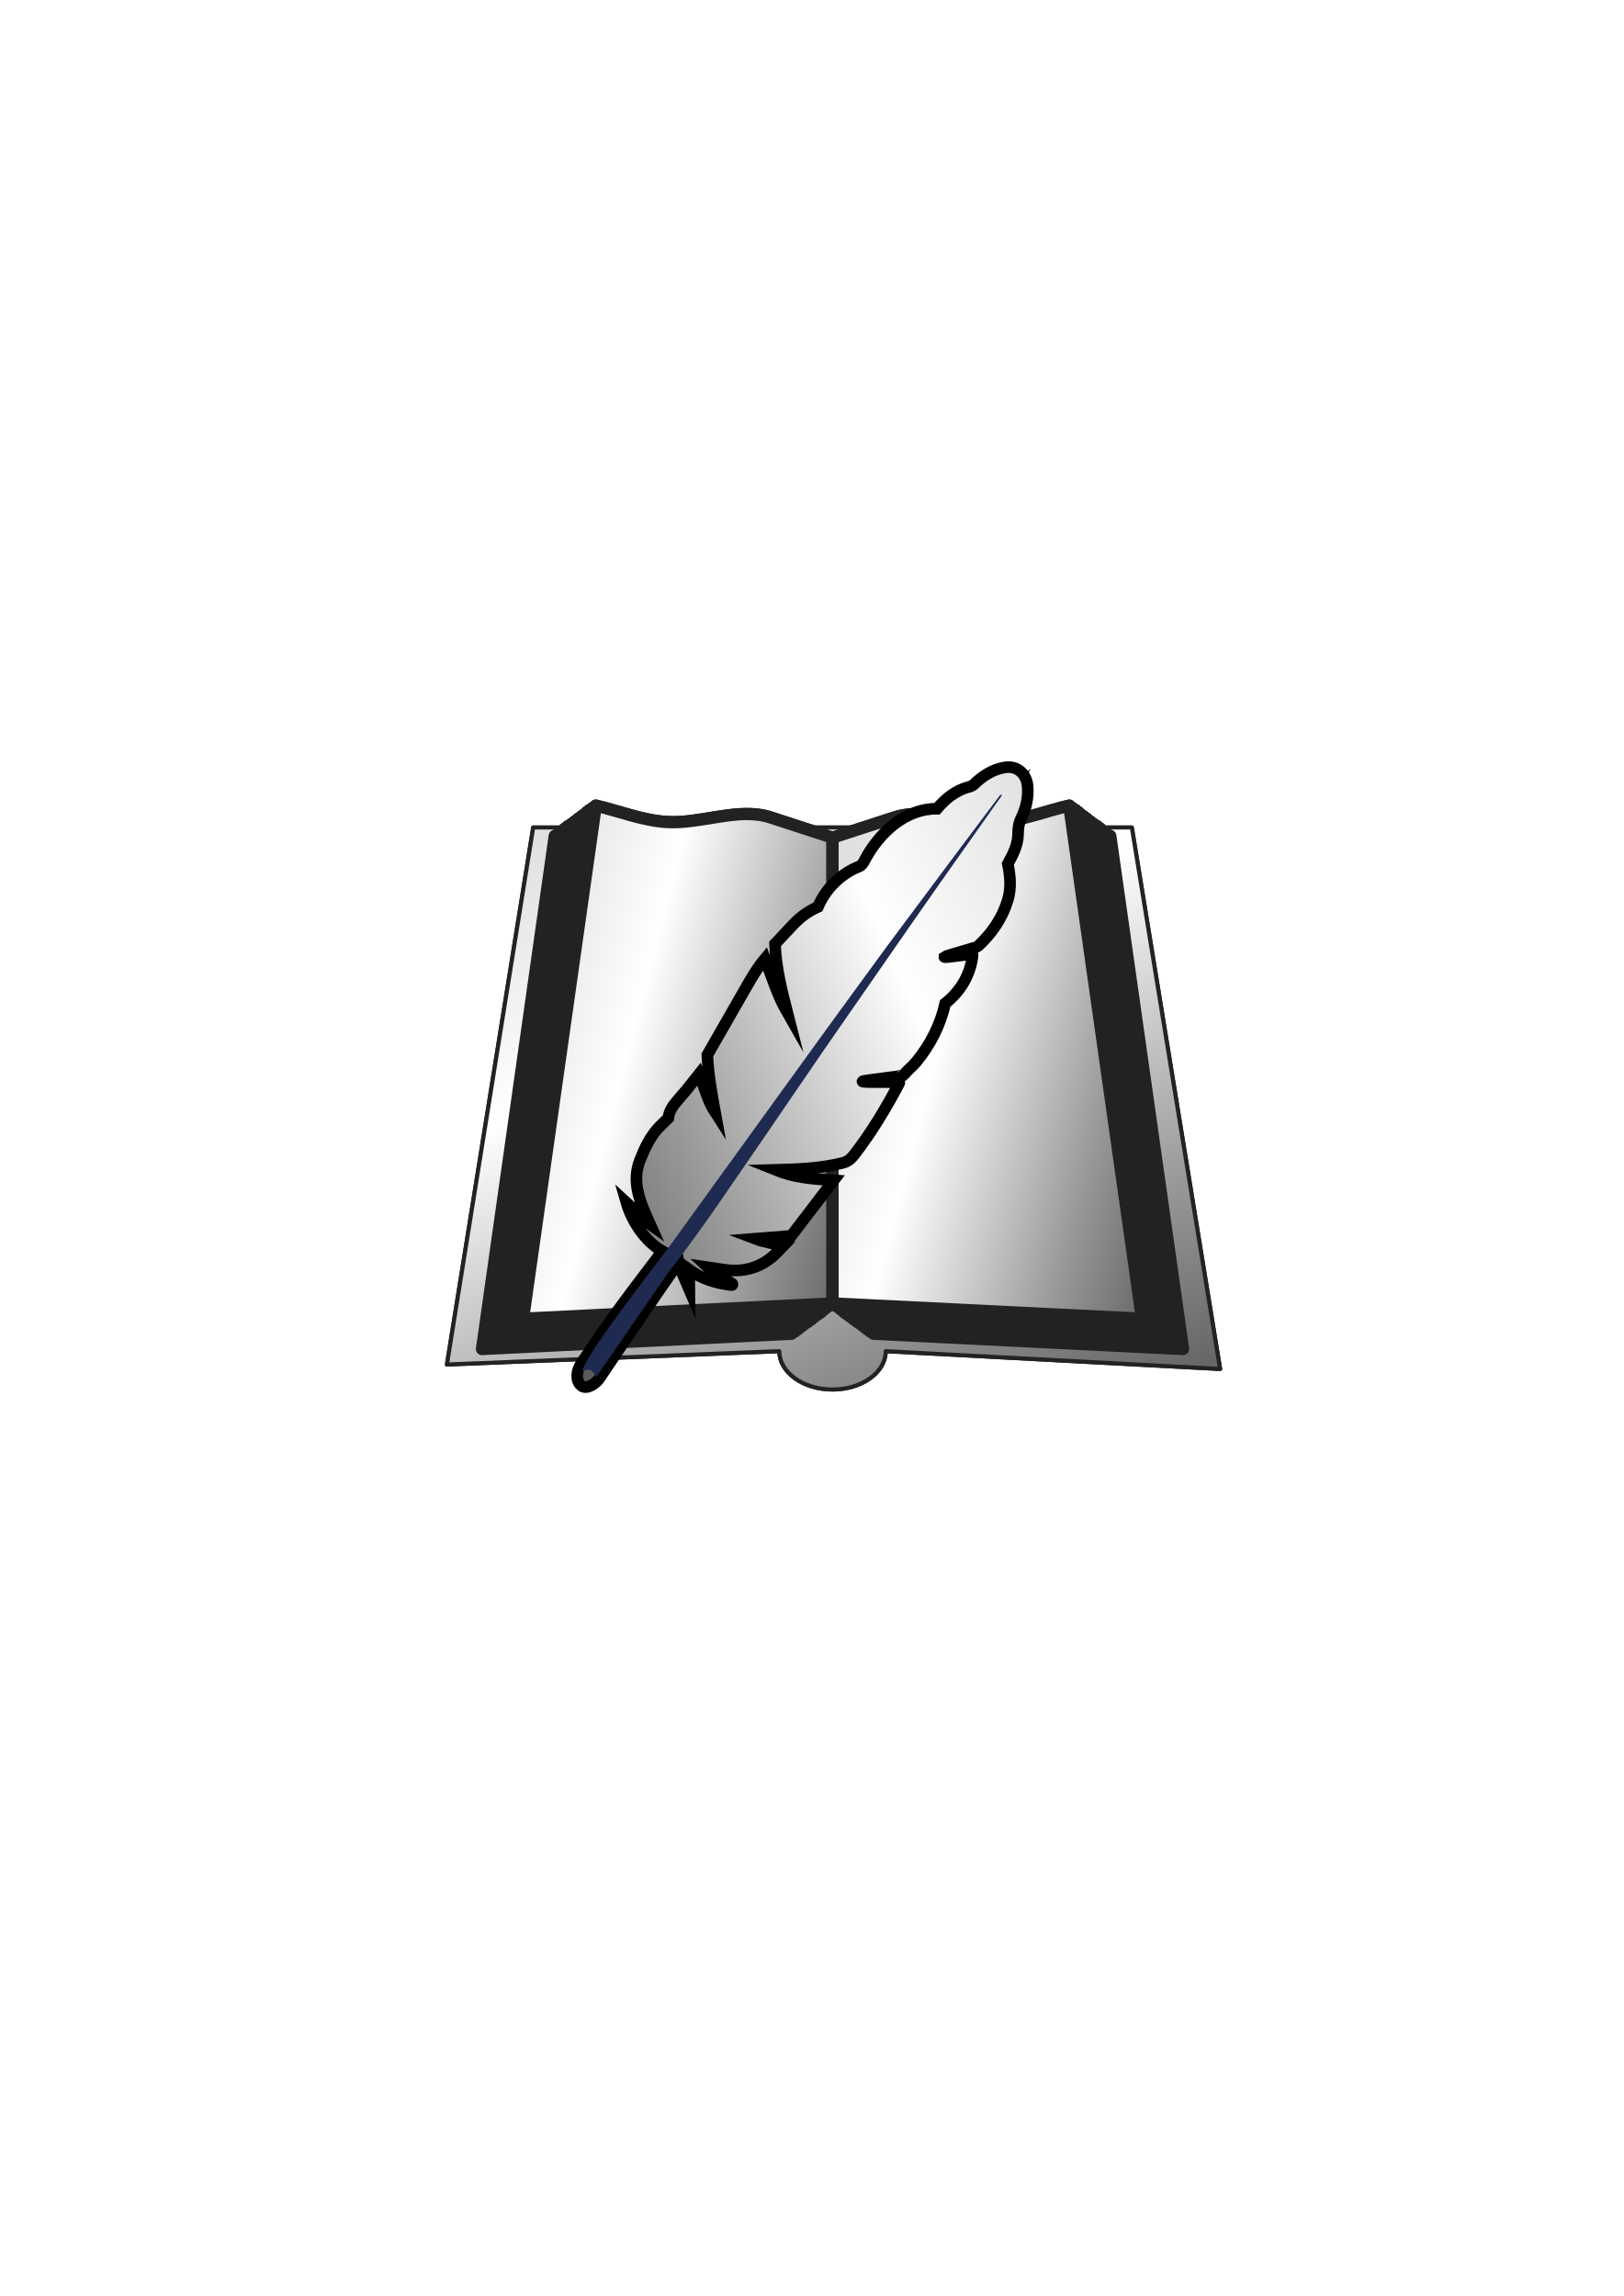
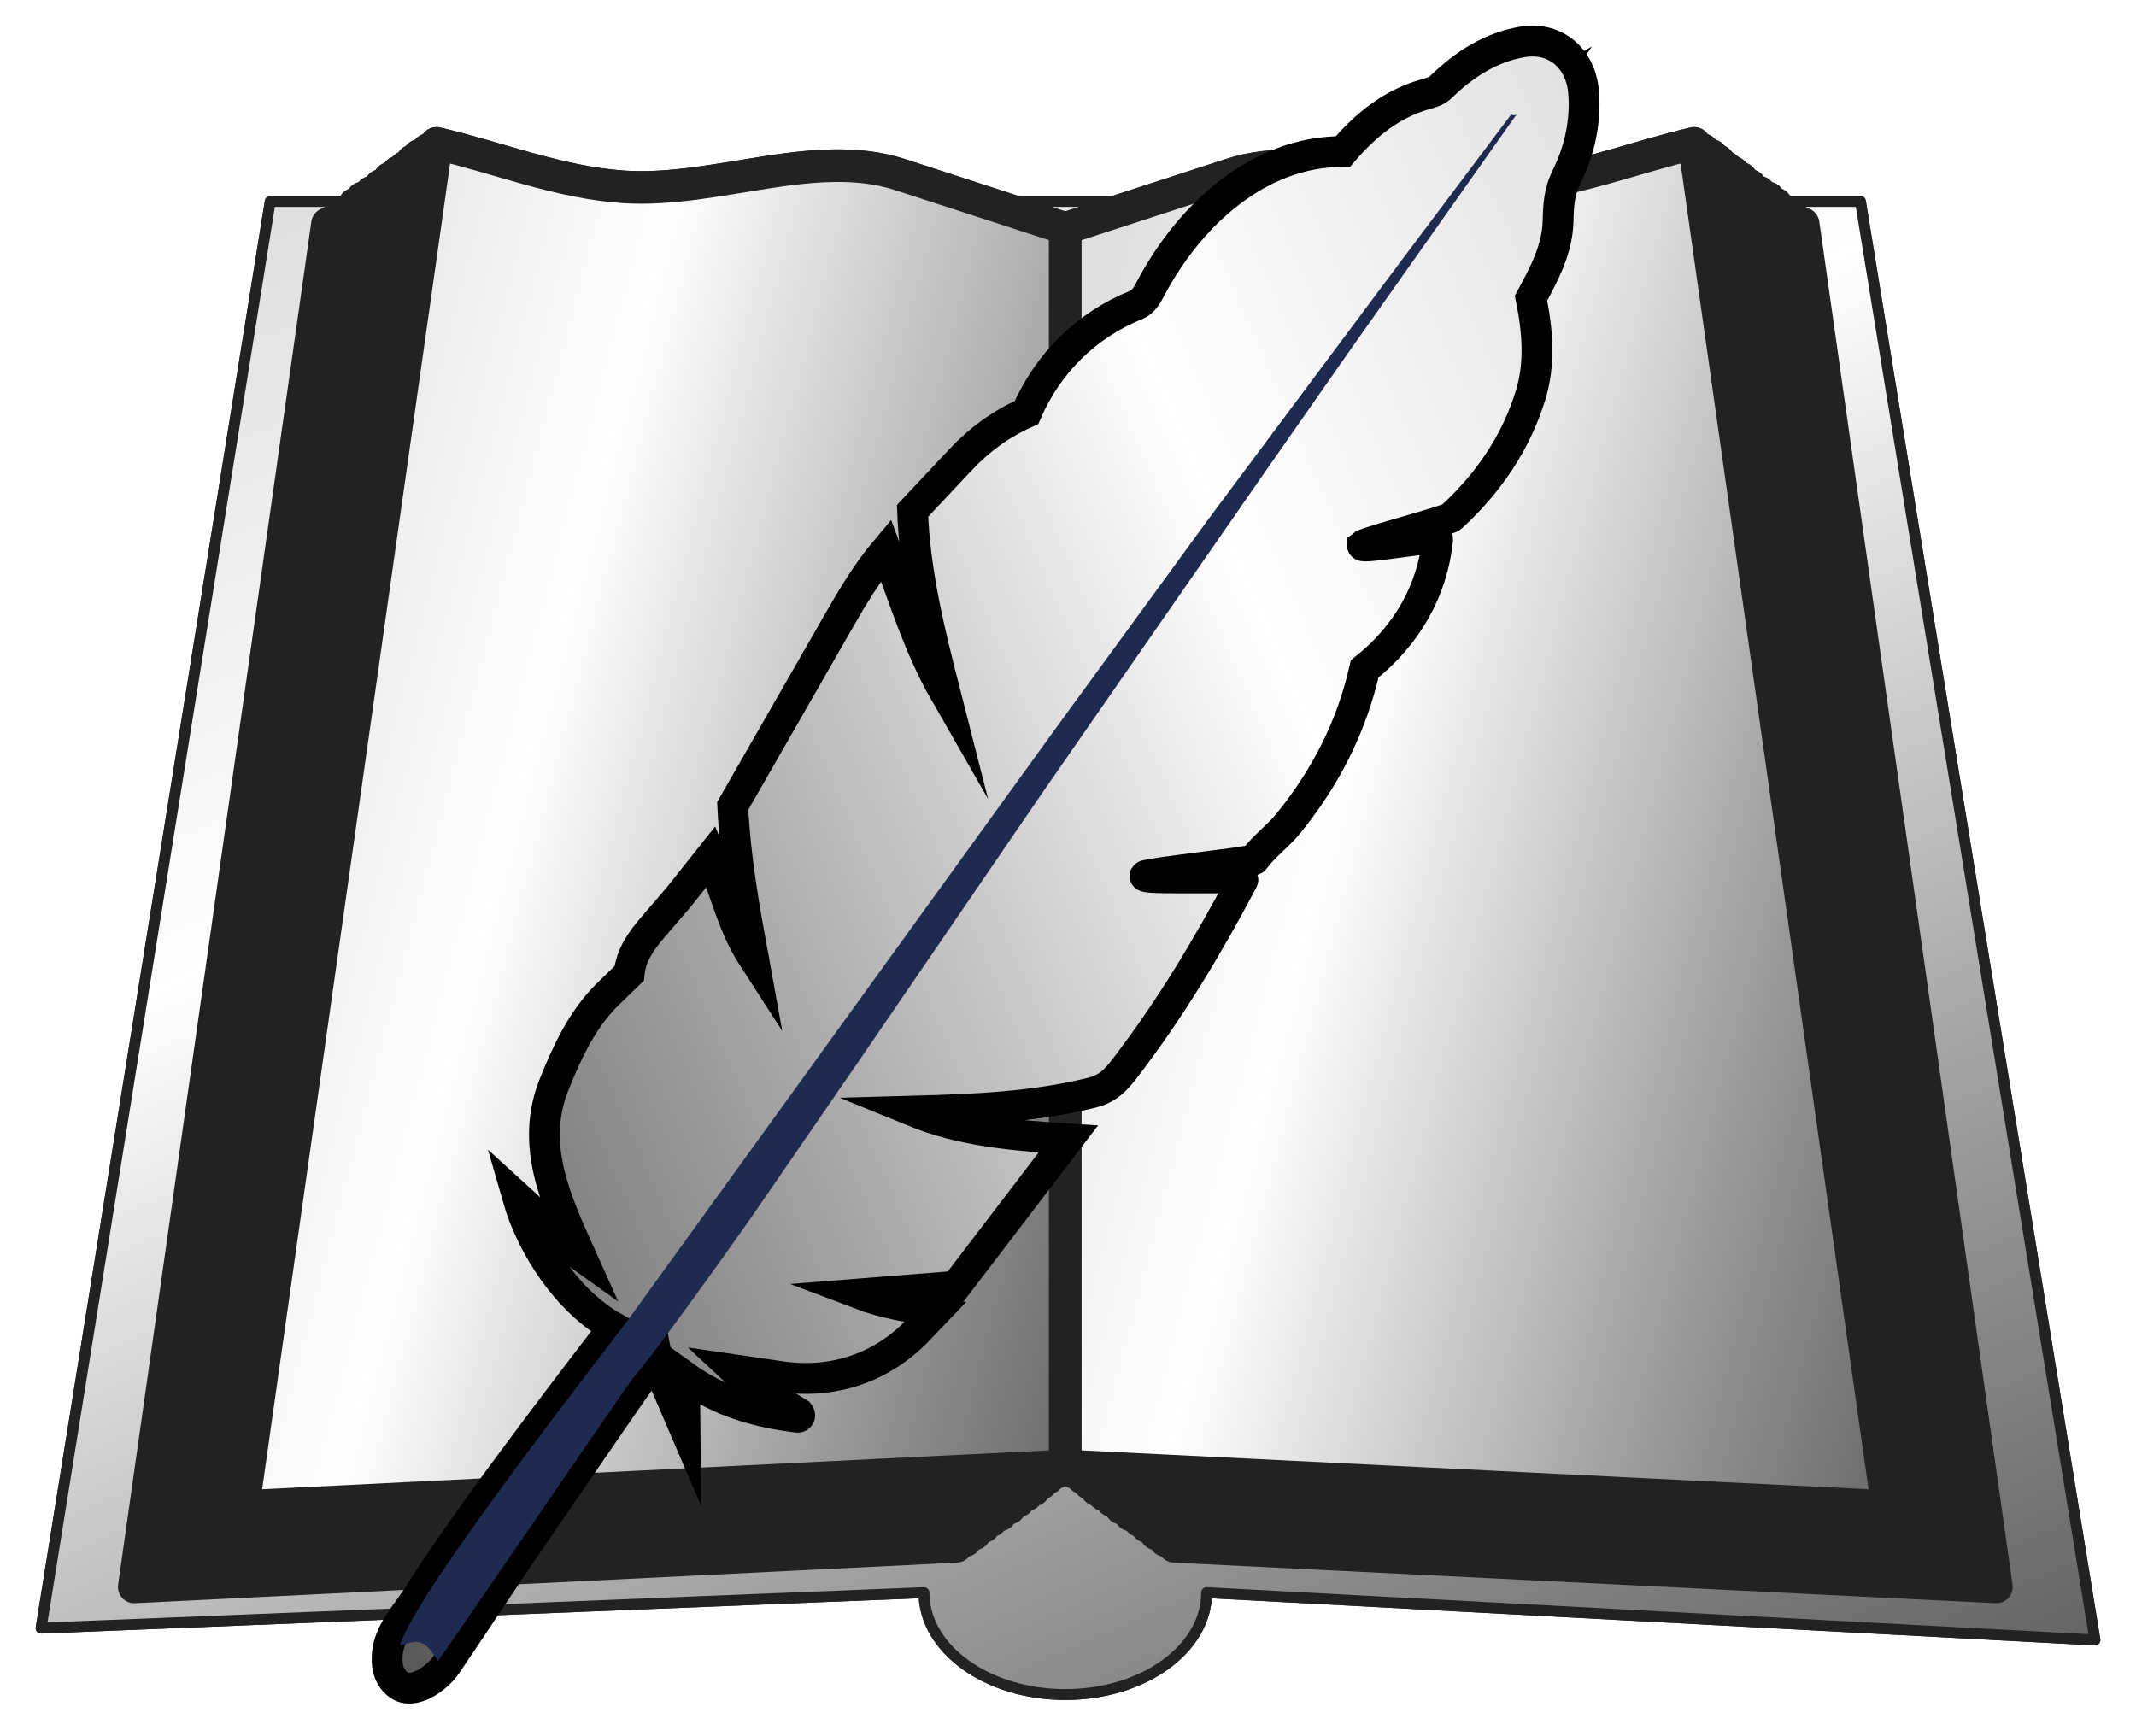
- <svg xmlns="http://www.w3.org/2000/svg" xmlns:xlink="http://www.w3.org/1999/xlink" xml:space="preserve" width="210mm" height="297mm" version="1.1" style="shape-rendering:geometricPrecision; text-rendering:geometricPrecision; image-rendering:optimizeQuality; fill-rule:evenodd; clip-rule:evenodd" viewBox="0 0 210000 297000">
+ <svg xmlns="http://www.w3.org/2000/svg" xmlns:xlink="http://www.w3.org/1999/xlink" xml:space="preserve" version="1.1" style="shape-rendering:geometricPrecision; text-rendering:geometricPrecision; image-rendering:optimizeQuality; fill-rule:evenodd; clip-rule:evenodd" viewBox="55803.20 97229.64 103999.90 84512.35">
  <defs>
    <style type="text/css">
   
    .str2 {stroke:black;stroke-width:1500;stroke-miterlimit:22.926}
    .str1 {stroke:#222222;stroke-width:1587.5;stroke-linecap:round;stroke-linejoin:round;stroke-miterlimit:22.926}
    .str0 {stroke:#222222;stroke-width:529.2;stroke-linecap:round;stroke-linejoin:round;stroke-miterlimit:22.926}
    .fil29 {fill:#1E2A50}
    .fil30 {fill:#373435;fill-rule:nonzero}
    .fil10 {fill:url(#id0)}
    .fil21 {fill:url(#id1)}
    .fil5 {fill:url(#id2)}
    .fil3 {fill:url(#id3)}
    .fil1 {fill:url(#id4)}
    .fil15 {fill:url(#id5)}
    .fil28 {fill:url(#id6)}
    .fil26 {fill:url(#id7)}
    .fil18 {fill:url(#id8)}
    .fil8 {fill:url(#id9)}
    .fil0 {fill:url(#id10)}
    .fil9 {fill:url(#id11)}
    .fil11 {fill:url(#id12)}
    .fil13 {fill:url(#id13)}
    .fil6 {fill:url(#id14)}
    .fil19 {fill:url(#id15)}
    .fil16 {fill:url(#id16)}
    .fil7 {fill:url(#id17)}
    .fil22 {fill:url(#id18)}
    .fil14 {fill:url(#id19)}
    .fil23 {fill:url(#id20)}
    .fil25 {fill:url(#id21)}
    .fil24 {fill:url(#id22)}
    .fil2 {fill:url(#id23)}
    .fil27 {fill:url(#id24)}
    .fil4 {fill:url(#id25)}
    .fil17 {fill:url(#id26)}
    .fil20 {fill:url(#id27)}
    .fil12 {fill:url(#id28)}
    .fil31 {fill:url(#id29)}
   
  </style>
    <linearGradient id="id0" gradientUnits="objectBoundingBox" x1="0%" y1="23.33%" x2="123.33%" y2="76.67%">
      <stop offset="0" style="stop-opacity:1; stop-color:#E0E0E0" />
      <stop offset="0.302" style="stop-opacity:1; stop-color:white" />
      <stop offset="0.702" style="stop-opacity:1; stop-color:#999999" />
      <stop offset="1" style="stop-opacity:1; stop-color:#555555" />
    </linearGradient>
    <linearGradient id="id1" gradientUnits="objectBoundingBox" xlink:href="#id0" x1="0%" y1="23.33%" x2="123.33%" y2="76.67%">
  </linearGradient>
    <linearGradient id="id2" gradientUnits="objectBoundingBox" xlink:href="#id0" x1="0%" y1="23.33%" x2="123.33%" y2="76.67%">
  </linearGradient>
    <linearGradient id="id3" gradientUnits="objectBoundingBox" xlink:href="#id0" x1="0%" y1="23.33%" x2="123.33%" y2="76.67%">
  </linearGradient>
    <linearGradient id="id4" gradientUnits="objectBoundingBox" xlink:href="#id0" x1="0%" y1="23.33%" x2="123.33%" y2="76.67%">
  </linearGradient>
    <linearGradient id="id5" gradientUnits="objectBoundingBox" xlink:href="#id0" x1="0%" y1="23.33%" x2="123.33%" y2="76.67%">
  </linearGradient>
    <linearGradient id="id6" gradientUnits="objectBoundingBox" xlink:href="#id0" x1="0%" y1="23.33%" x2="123.33%" y2="76.67%">
  </linearGradient>
    <linearGradient id="id7" gradientUnits="objectBoundingBox" xlink:href="#id0" x1="0%" y1="23.33%" x2="123.33%" y2="76.67%">
  </linearGradient>
    <linearGradient id="id8" gradientUnits="objectBoundingBox" xlink:href="#id0" x1="0%" y1="23.33%" x2="123.33%" y2="76.67%">
  </linearGradient>
    <linearGradient id="id9" gradientUnits="objectBoundingBox" xlink:href="#id0" x1="0%" y1="23.33%" x2="123.33%" y2="76.67%">
  </linearGradient>
    <linearGradient id="id10" gradientUnits="objectBoundingBox" xlink:href="#id0" x1="15.421%" y1="0%" x2="84.579%" y2="115.421%">
  </linearGradient>
    <linearGradient id="id11" gradientUnits="objectBoundingBox" xlink:href="#id0" x1="0%" y1="23.33%" x2="123.33%" y2="76.67%">
  </linearGradient>
    <linearGradient id="id12" gradientUnits="objectBoundingBox" xlink:href="#id0" x1="0%" y1="23.33%" x2="123.33%" y2="76.67%">
  </linearGradient>
    <linearGradient id="id13" gradientUnits="objectBoundingBox" xlink:href="#id0" x1="0%" y1="23.33%" x2="123.33%" y2="76.67%">
  </linearGradient>
    <linearGradient id="id14" gradientUnits="objectBoundingBox" xlink:href="#id0" x1="0%" y1="23.33%" x2="123.33%" y2="76.67%">
  </linearGradient>
    <linearGradient id="id15" gradientUnits="objectBoundingBox" xlink:href="#id0" x1="0%" y1="23.33%" x2="123.33%" y2="76.67%">
  </linearGradient>
    <linearGradient id="id16" gradientUnits="objectBoundingBox" xlink:href="#id0" x1="0%" y1="23.33%" x2="123.33%" y2="76.67%">
  </linearGradient>
    <linearGradient id="id17" gradientUnits="objectBoundingBox" xlink:href="#id0" x1="0%" y1="23.33%" x2="123.33%" y2="76.67%">
  </linearGradient>
    <linearGradient id="id18" gradientUnits="objectBoundingBox" xlink:href="#id0" x1="0%" y1="23.33%" x2="123.33%" y2="76.67%">
  </linearGradient>
    <linearGradient id="id19" gradientUnits="objectBoundingBox" xlink:href="#id0" x1="0%" y1="23.33%" x2="123.33%" y2="76.67%">
  </linearGradient>
    <linearGradient id="id20" gradientUnits="objectBoundingBox" xlink:href="#id0" x1="0%" y1="23.33%" x2="123.33%" y2="76.67%">
  </linearGradient>
    <linearGradient id="id21" gradientUnits="objectBoundingBox" xlink:href="#id0" x1="0%" y1="23.33%" x2="123.33%" y2="76.67%">
  </linearGradient>
    <linearGradient id="id22" gradientUnits="objectBoundingBox" xlink:href="#id0" x1="0%" y1="23.33%" x2="123.33%" y2="76.67%">
  </linearGradient>
    <linearGradient id="id23" gradientUnits="objectBoundingBox" xlink:href="#id0" x1="0%" y1="23.33%" x2="123.33%" y2="76.67%">
  </linearGradient>
    <linearGradient id="id24" gradientUnits="objectBoundingBox" xlink:href="#id0" x1="0%" y1="23.33%" x2="123.33%" y2="76.67%">
  </linearGradient>
    <linearGradient id="id25" gradientUnits="objectBoundingBox" xlink:href="#id0" x1="0%" y1="23.33%" x2="123.33%" y2="76.67%">
  </linearGradient>
    <linearGradient id="id26" gradientUnits="objectBoundingBox" xlink:href="#id0" x1="0%" y1="23.33%" x2="123.33%" y2="76.67%">
  </linearGradient>
    <linearGradient id="id27" gradientUnits="objectBoundingBox" xlink:href="#id0" x1="0%" y1="23.33%" x2="123.33%" y2="76.67%">
  </linearGradient>
    <linearGradient id="id28" gradientUnits="objectBoundingBox" xlink:href="#id0" x1="0%" y1="23.33%" x2="123.33%" y2="76.67%">
  </linearGradient>
    <linearGradient id="id29" gradientUnits="userSpaceOnUse" xlink:href="#id0" x1="143206" y1="122253.8" x2="64570.5" y2="156579.3">
  </linearGradient>
  </defs>
  <g id="Camada_x0020_1">
    <g id="_2397834936080">
      <g>
        <path class="fil0 str0" d="M114551.7 174779.1l0 0c0,2740.1 -3080,4962.9 -6880,4962.9 -3800,0 -6880,-2222.9 -6880,-4962.9l0 0c0,0 -42988.5,1728.6 -42988.5,1728.6l11157.1 -69468.5 77425.6 0.1 11417.2 70045.7 -43251.4 -2305.8 0 -0.1z" />
        <g>
          <path class="fil1 str1" d="M71748.8 108127.8c3037.2,705.7 5954.3,1905.7 9108.6,2117.1 4474.3,300 9314.2,-1942.8 13454.2,-599.9l8057.2 2619.9 0 60260 -40028.5 1977.1 9408.5 -66374.2z" />
          <path class="fil2 str1" d="M72188.9 107845c3037.1,705.6 5954.2,1905.7 9108.5,2117.1 4474.3,300 9314.3,-1942.9 13454.3,-599.9l8057.2 2619.9 0 60260 -40028.5 1977.1 9408.5 -66374.2z" />
          <path class="fil3 str1" d="M72634.5 107519.3c3037.2,705.7 5954.3,1905.7 9108.6,2117.1 4474.3,300 9314.2,-1942.8 13454.2,-599.9l8057.2 2619.9 0 60260 -40028.5 1977.1 9408.5 -66374.2z" />
          <path class="fil4 str1" d="M73074.6 107167.8c3037.1,705.7 5954.3,1905.7 9108.5,2117.2 4474.3,299.9 9314.3,-1942.9 13454.3,-600l8057.2 2619.9 0 60260 -40028.5 1977.1 9408.5 -66374.2z" />
          <path class="fil5 str1" d="M73446 106876.3c3037.1,705.7 5954.2,1905.8 9108.5,2117.2 4474.3,300 9314.3,-1942.9 13454.2,-600l8057.2 2620 0 60260 -40028.5 1977.1 9408.6 -66374.3z" />
          <path class="fil6 str1" d="M73888.9 106593.5c3037.1,705.7 5954.3,1905.7 9108.6,2117.2 4474.3,300 9314.2,-1942.9 13454.2,-600l8057.2 2620 0 60259.9 -40028.5 1977.2 9408.5 -66374.3z" />
          <path class="fil7 str1" d="M74331.8 106267.8c3037.1,705.7 5954.2,1905.8 9108.5,2117.2 4474.3,300 9314.3,-1942.9 13454.2,-600l8057.2 2620 0 60260 -40028.5 1977.1 9408.6 -66374.3z" />
          <path class="fil8 str1" d="M74771.7 105919.2c3037.1,705.7 5954.3,1905.8 9108.5,2117.2 4474.4,300 9314.3,-1942.9 13454.3,-600l8057.2 2620 0 60260 -40028.5 1977.1 9408.5 -66374.3z" />
          <path class="fil9 str1" d="M75177.4 105619.2c3037.1,705.7 5954.3,1905.8 9108.6,2117.2 4474.3,300 9314.2,-1942.9 13454.2,-599.9l8057.2 2619.9 0 60260 -40028.5 1977.1 9408.5 -66374.3z" />
          <path class="fil10 str1" d="M75523.2 105379.2c3037.1,705.7 5954.2,1905.7 9108.5,2117.2 4474.3,300 9314.3,-1942.9 13454.3,-600l8057.1 2620 0 60259.9 -40028.4 1977.2 9408.5 -66374.3z" />
          <path class="fil11 str1" d="M75880.3 105067.8c3037.1,705.6 5954.3,1905.7 9108.5,2117.1 4474.3,300 9314.3,-1942.9 13454.3,-599.9l8057.2 2619.9 0 60260 -40028.5 1977.1 9408.5 -66374.2z" />
          <path class="fil12 str1" d="M76214.6 104802.1c3037.1,705.7 5954.3,1905.8 9108.6,2117.2 4474.3,300 9314.2,-1942.9 13454.2,-600l8057.2 2620 0 60260 -40028.5 1977.1 9408.5 -66374.3z" />
          <path class="fil13 str1" d="M76640.3 104522.1c3037.1,705.7 5954.3,1905.7 9108.5,2117.2 4474.3,300 9314.3,-1942.9 13454.3,-600l8057.2 2620 0 60260 -40028.5 1977.1 9408.5 -66374.3z" />
          <path class="fil14 str1" d="M77054.5 104210.7c3037.2,705.7 5954.3,1905.7 9108.6,2117.2 4474.3,299.9 9314.2,-1942.9 13454.2,-600l8057.2 2619.9 0 60260 -40028.5 1977.1 9408.5 -66374.2z" />
        </g>
        <g>
          <path class="fil15 str1" d="M143597.4 108127.8c-3037.2,705.7 -5954.3,1905.7 -9108.6,2117.1 -4474.3,300 -9314.2,-1942.8 -13454.2,-599.9l-8057.2 2619.9 0 60260 40028.5 1977.1 -9408.5 -66374.2z" />
          <path class="fil16 str1" d="M143157.3 107845c-3037.1,705.6 -5954.3,1905.7 -9108.5,2117.1 -4474.3,300 -9314.3,-1942.9 -13454.3,-599.9l-8057.2 2619.9 0 60260 40028.5 1977.1 -9408.5 -66374.2z" />
          <path class="fil17 str1" d="M142711.6 107519.3c-3037.1,705.7 -5954.2,1905.7 -9108.5,2117.1 -4474.3,300 -9314.2,-1942.8 -13454.2,-599.9l-8057.2 2619.9 0 60260 40028.5 1977.1 -9408.6 -66374.2z" />
          <path class="fil18 str1" d="M142271.6 107167.8c-3037.1,705.7 -5954.3,1905.7 -9108.5,2117.2 -4474.3,299.9 -9314.3,-1942.9 -13454.3,-600l-8057.2 2619.9 0 60260 40028.5 1977.1 -9408.5 -66374.2z" />
          <path class="fil19 str1" d="M141900.2 106876.3c-3037.1,705.7 -5954.2,1905.8 -9108.5,2117.2 -4474.3,300 -9314.3,-1942.9 -13454.2,-600l-8057.2 2620 0 60260 40028.5 1977.1 -9408.6 -66374.3z" />
          <path class="fil20 str1" d="M141457.4 106593.5c-3037.1,705.7 -5954.3,1905.7 -9108.6,2117.2 -4474.3,300 -9314.2,-1942.9 -13454.2,-600l-8057.2 2620 0 60259.9 40028.5 1977.2 -9408.5 -66374.3z" />
          <path class="fil21 str1" d="M141011.6 106267.8c-3037.1,705.7 -5954.2,1905.8 -9108.5,2117.2 -4474.3,300 -9314.3,-1942.9 -13454.3,-600l-8057.1 2620 0 60260 40028.4 1977.1 -9408.5 -66374.3z" />
          <path class="fil22 str1" d="M140574.5 105919.2c-3037.1,705.7 -5954.3,1905.8 -9108.6,2117.2 -4474.3,300 -9314.2,-1942.9 -13454.2,-600l-8057.2 2620 0 60260 40028.5 1977.1 -9408.5 -66374.3z" />
          <path class="fil23 str1" d="M140168.8 105619.2c-3037.1,705.7 -5954.3,1905.8 -9108.6,2117.2 -4474.3,300 -9314.2,-1942.9 -13454.2,-599.9l-8057.2 2619.9 0 60260 40028.5 1977.1 -9408.5 -66374.3z" />
          <path class="fil24 str1" d="M139823 105379.2c-3037.1,705.7 -5954.2,1905.7 -9108.5,2117.2 -4474.3,300 -9314.3,-1942.9 -13454.3,-600l-8057.2 2620 0 60259.9 40028.5 1977.2 -9408.5 -66374.3z" />
          <path class="fil25 str1" d="M139465.9 105067.8c-3037.1,705.6 -5954.3,1905.7 -9108.5,2117.1 -4474.3,300 -9314.3,-1942.9 -13454.3,-599.9l-8057.2 2619.9 0 60260 40028.5 1977.1 -9408.5 -66374.2z" />
          <path class="fil26 str1" d="M139131.7 104802.1c-3037.1,705.7 -5954.3,1905.8 -9108.6,2117.2 -4474.3,300 -9314.2,-1942.9 -13454.2,-600l-8057.2 2620 0 60260 40028.5 1977.1 -9408.5 -66374.3z" />
          <path class="fil27 str1" d="M138705.9 104522.1c-3037.1,705.7 -5954.3,1905.7 -9108.5,2117.2 -4474.4,300 -9314.3,-1942.9 -13454.3,-600l-8057.2 2620 0 60260 40028.5 1977.1 -9408.5 -66374.3z" />
          <path class="fil28 str1" d="M138291.7 104210.7c-3037.2,705.7 -5954.3,1905.7 -9108.6,2117.2 -4474.3,299.9 -9314.2,-1942.9 -13454.2,-600l-8057.2 2619.9 0 60260 40028.5 1977.1 -9408.5 -66374.2z" />
        </g>
        <path class="fil0 str0" d="M114551.7 174779.1l0 0c0,2740.1 -3080,4962.9 -6880,4962.9 -3800,0 -6880,-2222.9 -6880,-4962.9l0 0c0,0 -42988.5,1728.6 -42988.5,1728.6l11157.1 -69468.5 77425.6 0.1 11417.2 70045.7 -43251.4 -2305.8 0 -0.1z" />
        <g>
          <path class="fil1 str1" d="M71748.8 108127.8c3037.2,705.7 5954.3,1905.7 9108.6,2117.1 4474.3,300 9314.2,-1942.8 13454.2,-599.9l8057.2 2619.9 0 60260 -40028.5 1977.1 9408.5 -66374.2z" />
          <path class="fil2 str1" d="M72188.9 107845c3037.1,705.6 5954.2,1905.7 9108.5,2117.1 4474.3,300 9314.3,-1942.9 13454.3,-599.9l8057.2 2619.9 0 60260 -40028.5 1977.1 9408.5 -66374.2z" />
          <path class="fil3 str1" d="M72634.5 107519.3c3037.2,705.7 5954.3,1905.7 9108.6,2117.1 4474.3,300 9314.2,-1942.8 13454.2,-599.9l8057.2 2619.9 0 60260 -40028.5 1977.1 9408.5 -66374.2z" />
          <path class="fil4 str1" d="M73074.6 107167.8c3037.1,705.7 5954.3,1905.7 9108.5,2117.2 4474.3,299.9 9314.3,-1942.9 13454.3,-600l8057.2 2619.9 0 60260 -40028.5 1977.1 9408.5 -66374.2z" />
          <path class="fil5 str1" d="M73446 106876.3c3037.1,705.7 5954.2,1905.8 9108.5,2117.2 4474.3,300 9314.3,-1942.9 13454.2,-600l8057.2 2620 0 60260 -40028.5 1977.1 9408.6 -66374.3z" />
          <path class="fil6 str1" d="M73888.9 106593.5c3037.1,705.7 5954.3,1905.7 9108.6,2117.2 4474.3,300 9314.2,-1942.9 13454.2,-600l8057.2 2620 0 60259.9 -40028.5 1977.2 9408.5 -66374.3z" />
          <path class="fil7 str1" d="M74331.8 106267.8c3037.1,705.7 5954.2,1905.8 9108.5,2117.2 4474.3,300 9314.3,-1942.9 13454.2,-600l8057.2 2620 0 60260 -40028.5 1977.1 9408.6 -66374.3z" />
          <path class="fil8 str1" d="M74771.7 105919.2c3037.1,705.7 5954.3,1905.8 9108.5,2117.2 4474.4,300 9314.3,-1942.9 13454.3,-600l8057.2 2620 0 60260 -40028.5 1977.1 9408.5 -66374.3z" />
          <path class="fil9 str1" d="M75177.4 105619.2c3037.1,705.7 5954.3,1905.8 9108.6,2117.2 4474.3,300 9314.2,-1942.9 13454.2,-599.9l8057.2 2619.9 0 60260 -40028.5 1977.1 9408.5 -66374.3z" />
          <path class="fil10 str1" d="M75523.2 105379.2c3037.1,705.7 5954.2,1905.7 9108.5,2117.2 4474.3,300 9314.3,-1942.9 13454.3,-600l8057.1 2620 0 60259.9 -40028.4 1977.2 9408.5 -66374.3z" />
          <path class="fil11 str1" d="M75880.3 105067.8c3037.1,705.6 5954.3,1905.7 9108.5,2117.1 4474.3,300 9314.3,-1942.9 13454.3,-599.9l8057.2 2619.9 0 60260 -40028.5 1977.1 9408.5 -66374.2z" />
          <path class="fil12 str1" d="M76214.6 104802.1c3037.1,705.7 5954.3,1905.8 9108.6,2117.2 4474.3,300 9314.2,-1942.9 13454.2,-600l8057.2 2620 0 60260 -40028.5 1977.1 9408.5 -66374.3z" />
          <path class="fil13 str1" d="M76640.3 104522.1c3037.1,705.7 5954.3,1905.7 9108.5,2117.2 4474.3,300 9314.3,-1942.9 13454.3,-600l8057.2 2620 0 60260 -40028.5 1977.1 9408.5 -66374.3z" />
          <path class="fil14 str1" d="M77054.5 104210.7c3037.2,705.7 5954.3,1905.7 9108.6,2117.2 4474.3,299.9 9314.2,-1942.9 13454.2,-600l8057.2 2619.9 0 60260 -40028.5 1977.1 9408.5 -66374.2z" />
        </g>
        <g>
          <path class="fil15 str1" d="M143597.4 108127.8c-3037.2,705.7 -5954.3,1905.7 -9108.6,2117.1 -4474.3,300 -9314.2,-1942.8 -13454.2,-599.9l-8057.2 2619.9 0 60260 40028.5 1977.1 -9408.5 -66374.2z" />
          <path class="fil16 str1" d="M143157.3 107845c-3037.1,705.6 -5954.3,1905.7 -9108.5,2117.1 -4474.3,300 -9314.3,-1942.9 -13454.3,-599.9l-8057.2 2619.9 0 60260 40028.5 1977.1 -9408.5 -66374.2z" />
          <path class="fil17 str1" d="M142711.6 107519.3c-3037.1,705.7 -5954.2,1905.7 -9108.5,2117.1 -4474.3,300 -9314.2,-1942.8 -13454.2,-599.9l-8057.2 2619.9 0 60260 40028.5 1977.1 -9408.6 -66374.2z" />
          <path class="fil18 str1" d="M142271.6 107167.8c-3037.1,705.7 -5954.3,1905.7 -9108.5,2117.2 -4474.3,299.9 -9314.3,-1942.9 -13454.3,-600l-8057.2 2619.9 0 60260 40028.5 1977.1 -9408.5 -66374.2z" />
          <path class="fil19 str1" d="M141900.2 106876.3c-3037.1,705.7 -5954.2,1905.8 -9108.5,2117.2 -4474.3,300 -9314.3,-1942.9 -13454.2,-600l-8057.2 2620 0 60260 40028.5 1977.1 -9408.6 -66374.3z" />
          <path class="fil20 str1" d="M141457.4 106593.5c-3037.1,705.7 -5954.3,1905.7 -9108.6,2117.2 -4474.3,300 -9314.2,-1942.9 -13454.2,-600l-8057.2 2620 0 60259.9 40028.5 1977.2 -9408.5 -66374.3z" />
          <path class="fil21 str1" d="M141011.6 106267.8c-3037.1,705.7 -5954.2,1905.8 -9108.5,2117.2 -4474.3,300 -9314.3,-1942.9 -13454.3,-600l-8057.1 2620 0 60260 40028.4 1977.1 -9408.5 -66374.3z" />
          <path class="fil22 str1" d="M140574.5 105919.2c-3037.1,705.7 -5954.3,1905.8 -9108.6,2117.2 -4474.3,300 -9314.2,-1942.9 -13454.2,-600l-8057.2 2620 0 60260 40028.5 1977.1 -9408.5 -66374.3z" />
          <path class="fil23 str1" d="M140168.8 105619.2c-3037.1,705.7 -5954.3,1905.8 -9108.6,2117.2 -4474.3,300 -9314.2,-1942.9 -13454.2,-599.9l-8057.2 2619.9 0 60260 40028.5 1977.1 -9408.5 -66374.3z" />
          <path class="fil24 str1" d="M139823 105379.2c-3037.1,705.7 -5954.2,1905.7 -9108.5,2117.2 -4474.3,300 -9314.3,-1942.9 -13454.3,-600l-8057.2 2620 0 60259.9 40028.5 1977.2 -9408.5 -66374.3z" />
          <path class="fil25 str1" d="M139465.9 105067.8c-3037.1,705.6 -5954.3,1905.7 -9108.5,2117.1 -4474.3,300 -9314.3,-1942.9 -13454.3,-599.9l-8057.2 2619.9 0 60260 40028.5 1977.1 -9408.5 -66374.2z" />
          <path class="fil26 str1" d="M139131.7 104802.1c-3037.1,705.7 -5954.3,1905.8 -9108.6,2117.2 -4474.3,300 -9314.2,-1942.9 -13454.2,-600l-8057.2 2620 0 60260 40028.5 1977.1 -9408.5 -66374.3z" />
          <path class="fil27 str1" d="M138705.9 104522.1c-3037.1,705.7 -5954.3,1905.7 -9108.5,2117.2 -4474.4,300 -9314.3,-1942.9 -13454.3,-600l-8057.2 2620 0 60260 40028.5 1977.1 -9408.5 -66374.3z" />
          <path class="fil28 str1" d="M138291.7 104210.7c-3037.2,705.7 -5954.3,1905.7 -9108.6,2117.2 -4474.3,299.9 -9314.2,-1942.9 -13454.2,-600l-8057.2 2619.9 0 60260 40028.5 1977.1 -9408.5 -66374.2z" />
        </g>
      </g>
      <g>
        <path class="fil29 str2" d="M92412.7 156462.7l5132.9 -7460.1 9022.6 -13190 11014 -15871.7 3872.6 -5543 8188.8 -11598.3c-118.7,66.3 -202.3,42.2 -262.7,1.4l-5325.9 7089.4 -9394.3 12588.4 -7352.5 10075.2 -6175.9 8540 -14540.7 20115.8c-1204.6,1662.2 -10455.6,13401.5 -11306.9,16107.8 -40.5,128.9 561.7,-257 997.5,-103.6 479.1,168.5 799.5,872.3 829.9,906 34.1,30.6 9285.9,-13521.9 9510,-13782 1325.5,-1538.2 5423.8,-7348.4 5790.6,-7875.3z" />
        <path class="fil30 str2" d="M92695 156656.6l5132.9 -7460.1 1.3 0.1 9022.7 -13189.9 -0.5 -0.3 11012.9 -15870.3 -0.4 -0.3 3870.9 -5540.5 0.5 0.4 9061.4 -12834.3 -1282.1 716.7 -211.9 -143.3 -5522 7350.5c-5632.9,7548.2 -11199.3,15061.3 -16749.9,22667.3l-0.2 1.3 -6175.9 8540 -14540 20114.8 -0.5 -0.3c-226.8,312.9 -737,980.7 -1421.9,1877.2 -2976.2,3895.5 -9226.8,12076.8 -9935.2,14329 -76,241.2 10,385 233.4,455.9l1.4 0.1c129.5,40.7 240.1,3.9 392.2,-46.7 163.1,-54.2 426.5,-141.8 584.7,-86.1 283.8,99.7 528.9,544.5 609.9,691.5 28.1,50.9 46.1,83.7 79.2,120.3l16.5 18.3 6.5 5.9c173.5,158.7 334.3,145.4 490.7,-28.6 128.6,-143.4 2628.5,-3785.7 5039.4,-7298.3 2224.6,-3241.1 4373,-6371.3 4471.1,-6485.1 467.5,-542.6 1282.5,-1619.7 2158.9,-2811.6 1618.5,-2201.3 3418.1,-4753.6 3653.8,-5092.3l0.2 -1.3zm4567.9 -7847.4l-5131.8 7458.6 -0.6 -0.4c-239.8,344.6 -2054.8,2919.8 -3641.3,5077.6 -860.8,1170.6 -1662.9,2230.5 -2127.1,2769.2 -115.3,133.8 -2277.2,3283.6 -4515.7,6544.9 -1964.9,2862.9 -3989,5811.9 -4711.8,6845.5 -173.3,-238.7 -422.2,-503 -739,-614.4 -182.9,-64.4 -371,-66.7 -544.4,-42.5 1338.9,-2751.6 6853.8,-9970.1 9586.4,-13546.8 690.3,-903.6 1204.5,-1576.7 1431.4,-1889.7l0.1 -1.3 14540.7 -20115.8 6175.2 -8539 0.6 0.4 7352.5 -10075.2 4899.9 -6566.3 -2536.5 3630.5 -1.4 1.2 -11014 15871.7 -1.5 1.2 -9022.7 13189.9 1 0.7z" />
        <path class="fil31 str2" d="M87776.7 163265.5c-3556.1,4841.7 -6844.5,9997.2 -10218.2,14986.5 -507,750.4 -1647.4,1505.6 -2326.6,1031.1 -336.3,-234.8 -522.7,-596.1 -567.3,-1003.8 -114.5,-1077.1 443.7,-1862.8 1045.1,-2689.8l4837.5 -6669.4 5187.9 -7028.7c-2255.8,-1243.7 -4026.4,-3899.2 -4731.4,-6364.9 1094.1,990.1 1868.5,2001 3078.9,2861.1 -1223.6,-2717.9 -2476.4,-5412.5 -1303.1,-8345.7 636.6,-1592.6 1388.5,-3203.6 2620,-4404.6l1039.1 -1011.4c88,-888.5 578,-1577.6 1146.9,-2241.1l1267.9 -1478 1567.1 -1972.6c718.8,1729.3 1047.4,3369 2059.8,4935.2 -452.5,-2485.7 -882.9,-4846.3 -1000.3,-7401l5179.2 -9030.2c690,-1202.8 1362,-2328.4 2281.9,-3423.1 912.3,2429.6 1598.7,4728.6 2881.7,6966.8 -750.5,-2940 -1478.6,-5834.8 -1587.8,-8878.7l2340.3 -2491.9c914.6,-973.4 1953,-1736.2 3205.6,-2294.8 1039.4,-2399.8 2919.5,-4260.9 5338.8,-5236.5 339.1,-136.2 519.2,-446.7 687.8,-768 1890.4,-3601.8 5295.7,-6726.9 9377.7,-6700.8 1124,-1316.8 2406,-2347.7 4050.8,-2800.8 263.5,-71.4 528.2,-149.3 740.7,-357.3 1106.5,-1085.4 2451.9,-1946.6 3991.1,-2187.3 1624.7,-254.8 2817.2,865.5 2940.6,2464.6 110.5,1418.1 -193.1,2826.9 -830.9,4112.1 -359.6,724.7 -395.3,1385.1 -412.8,2148.4 -30.3,1351.4 -657.1,2540.8 -1317.8,3758.4 318.3,1573.1 458.6,3155.7 -18.2,4714 -709.7,2321.8 -2061.4,4299.4 -3855.3,5943 -204.9,187.6 -4119.2,1202.2 -4335.4,1381.2 -7.7,172.3 3683.4,-488 3666.5,-318.7 -253.2,2533.2 -1521.3,4718.6 -3555.4,6329.5 -633.2,2813.7 -1912.7,5314.4 -3731.9,7544.3 -511,625.8 -1191.4,1102.8 -1647.2,1741.7 -79.1,111.1 -5255.6,671.2 -5319.1,793.9 -112.1,215.8 4879,-12.7 4765.9,201.8 -1697.8,3218.6 -3528.9,6283.1 -5746.6,9171 -464.3,605.5 -847,994.9 -1610.9,1185.9 -2806.7,694.7 -5606.7,812.8 -8696.1,898.1 2431.8,993.6 4941.6,1183.6 7558.9,1350.7l-5480.3 7176.2 -4687.6 372.7c1233.2,469.1 2435,638.5 3696.5,874.1l-836.9 875.2c-1775.2,1854.1 -4143.7,2647.9 -6690.3,2276.2l-2264.8 -330.8c969.8,905.2 2056.9,1432.1 3148.3,2124.5 84.9,105.1 7.9,224.2 -129.1,176.4 -1933.4,-234.2 -3751.3,-757.5 -5447.5,-1979.3l25.9 2577.1 -1214.8 -2834.5c-126.6,-293.2 -112.4,-464 -164.8,-728z" />
        <path class="fil29" d="M92412.7 156462.7l5132.9 -7460.1 9022.6 -13190 11014 -15871.7 3872.6 -5543 8188.8 -11598.3c-118.7,66.3 -202.3,42.2 -262.7,1.4l-5325.9 7089.4 -9394.3 12588.4 -7352.5 10075.2 -6175.9 8540 -14540.7 20115.8c-1204.6,1662.2 -10455.6,13401.5 -11306.9,16107.8 -40.5,128.9 561.7,-257 997.5,-103.6 479.1,168.5 799.5,872.3 829.9,906 34.1,30.6 9285.9,-13521.9 9510,-13782 1325.5,-1538.2 5423.8,-7348.4 5790.6,-7875.3z" />
      </g>
    </g>
  </g>
</svg>
